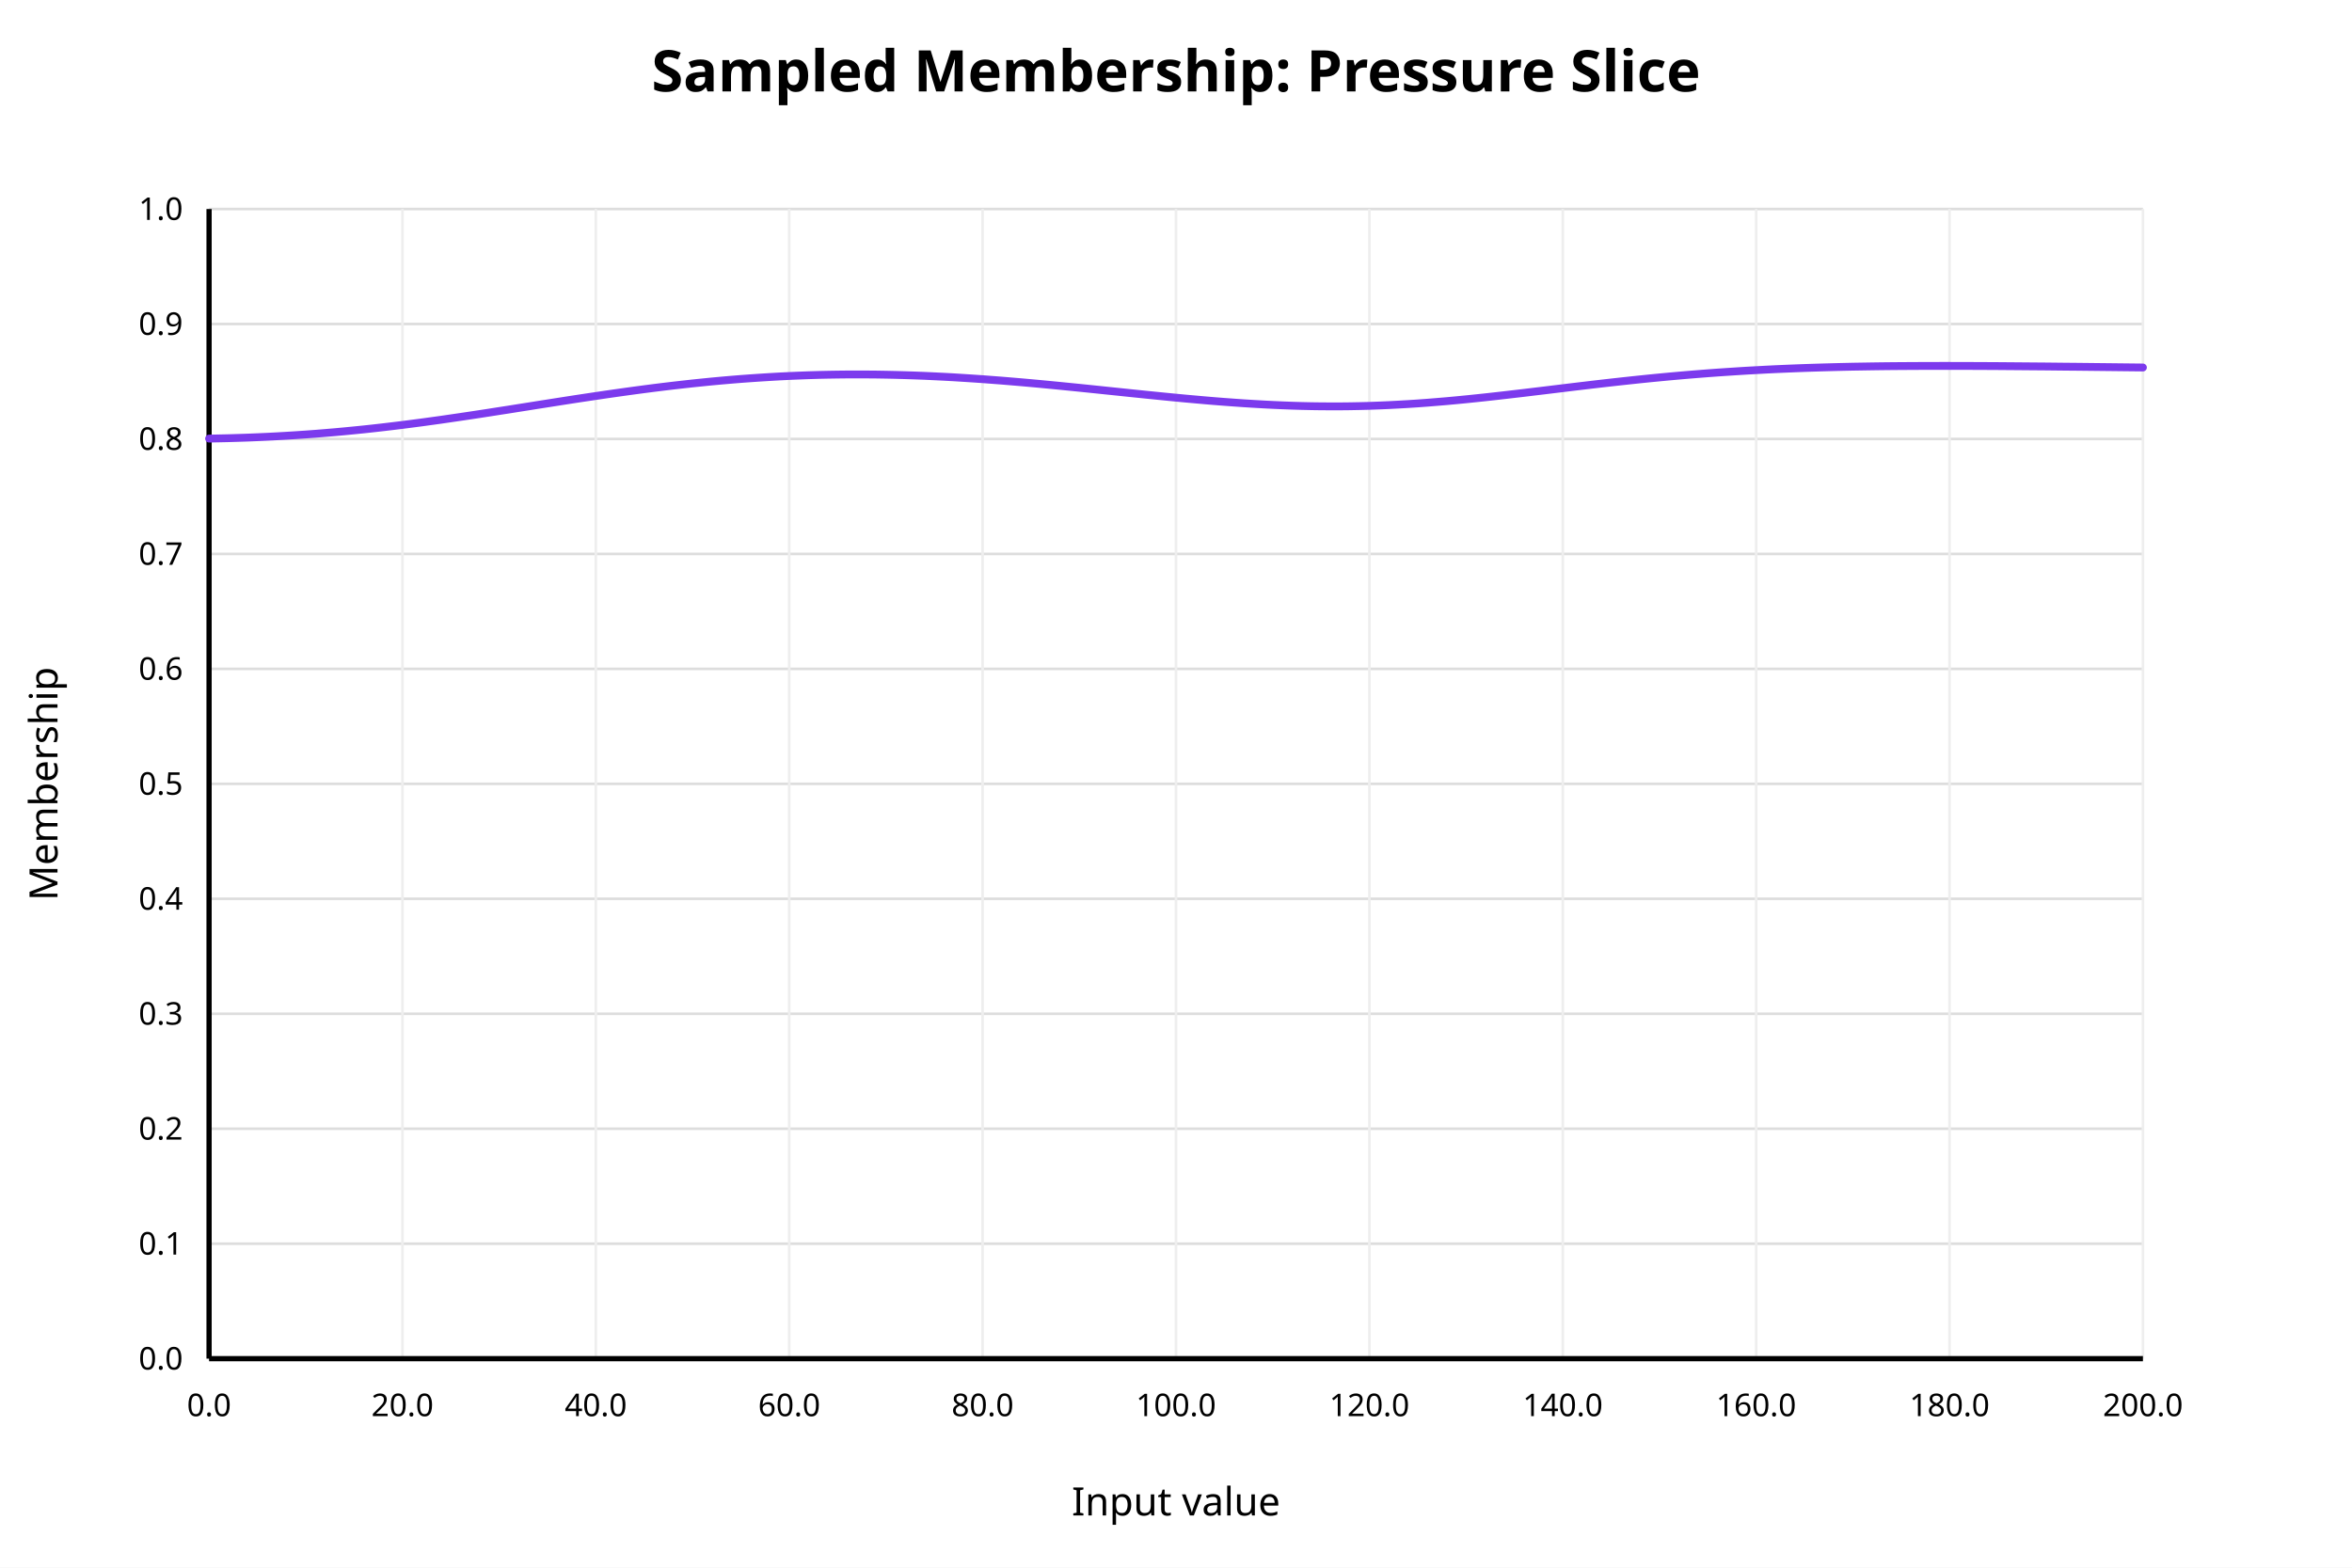
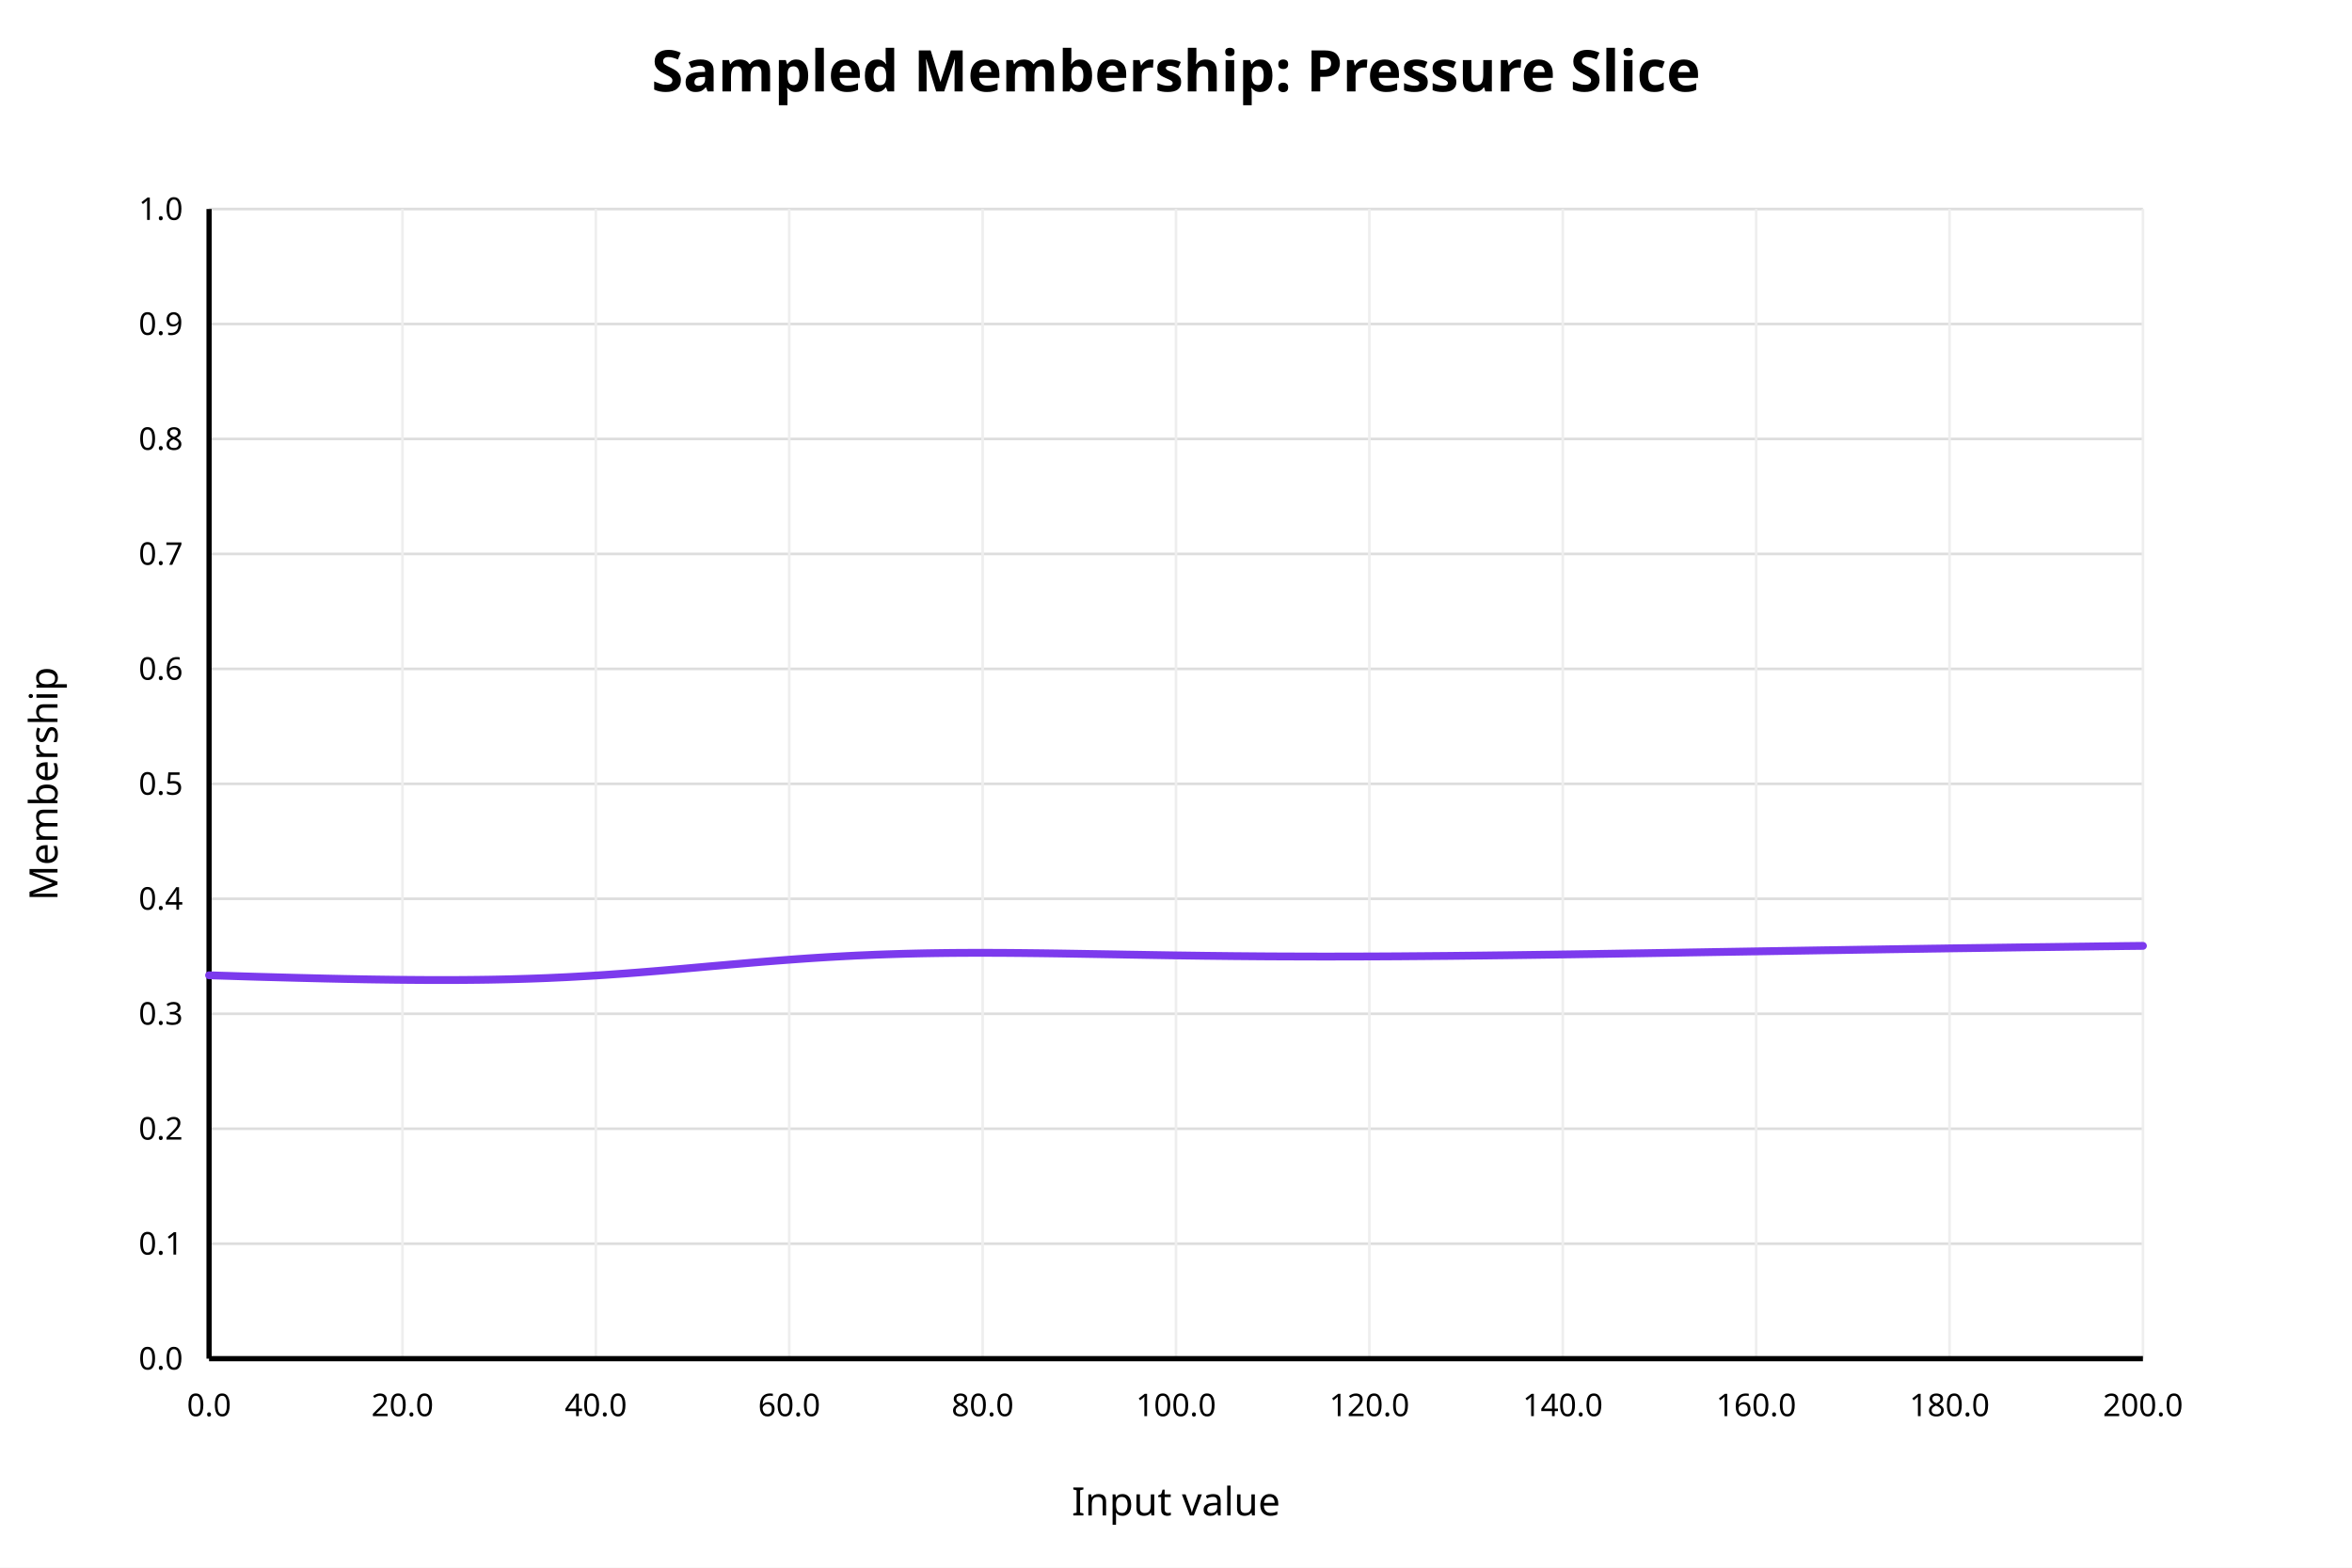
<svg xmlns="http://www.w3.org/2000/svg" width="900" height="600" viewBox="0 0 900 600">
  <rect x="0" y="0" width="900" height="600" fill="white" />
  <text x="450" y="35" text-anchor="middle" font-family="sans-serif" font-size="22" font-weight="bold" fill="black">Sampled Membership: Pressure Slice</text>
  <line x1="80" y1="520.00" x2="820" y2="520.00" stroke="#dddddd" stroke-width="1" />
  <text x="70" y="520.00" text-anchor="end" dominant-baseline="middle" font-family="sans-serif" font-size="12" fill="black">0.0</text>
  <line x1="80" y1="476.00" x2="820" y2="476.00" stroke="#dddddd" stroke-width="1" />
  <text x="70" y="476.00" text-anchor="end" dominant-baseline="middle" font-family="sans-serif" font-size="12" fill="black">0.1</text>
  <line x1="80" y1="432.00" x2="820" y2="432.00" stroke="#dddddd" stroke-width="1" />
  <text x="70" y="432.00" text-anchor="end" dominant-baseline="middle" font-family="sans-serif" font-size="12" fill="black">0.2</text>
  <line x1="80" y1="388.00" x2="820" y2="388.00" stroke="#dddddd" stroke-width="1" />
  <text x="70" y="388.00" text-anchor="end" dominant-baseline="middle" font-family="sans-serif" font-size="12" fill="black">0.3</text>
  <line x1="80" y1="344.00" x2="820" y2="344.00" stroke="#dddddd" stroke-width="1" />
  <text x="70" y="344.00" text-anchor="end" dominant-baseline="middle" font-family="sans-serif" font-size="12" fill="black">0.4</text>
  <line x1="80" y1="300.00" x2="820" y2="300.00" stroke="#dddddd" stroke-width="1" />
  <text x="70" y="300.00" text-anchor="end" dominant-baseline="middle" font-family="sans-serif" font-size="12" fill="black">0.5</text>
  <line x1="80" y1="256.00" x2="820" y2="256.00" stroke="#dddddd" stroke-width="1" />
  <text x="70" y="256.00" text-anchor="end" dominant-baseline="middle" font-family="sans-serif" font-size="12" fill="black">0.6</text>
  <line x1="80" y1="212.00" x2="820" y2="212.00" stroke="#dddddd" stroke-width="1" />
  <text x="70" y="212.00" text-anchor="end" dominant-baseline="middle" font-family="sans-serif" font-size="12" fill="black">0.7</text>
  <line x1="80" y1="168.00" x2="820" y2="168.00" stroke="#dddddd" stroke-width="1" />
  <text x="70" y="168.00" text-anchor="end" dominant-baseline="middle" font-family="sans-serif" font-size="12" fill="black">0.8</text>
  <line x1="80" y1="124.00" x2="820" y2="124.00" stroke="#dddddd" stroke-width="1" />
  <text x="70" y="124.00" text-anchor="end" dominant-baseline="middle" font-family="sans-serif" font-size="12" fill="black">0.9</text>
  <line x1="80" y1="80.00" x2="820" y2="80.00" stroke="#dddddd" stroke-width="1" />
  <text x="70" y="80.00" text-anchor="end" dominant-baseline="middle" font-family="sans-serif" font-size="12" fill="black">1.0</text>
  <line x1="80.00" y1="80" x2="80.00" y2="520" stroke="#eeeeee" stroke-width="1" />
  <text x="80.00" y="542" text-anchor="middle" font-family="sans-serif" font-size="12" fill="black">0.0</text>
  <line x1="154.00" y1="80" x2="154.00" y2="520" stroke="#eeeeee" stroke-width="1" />
  <text x="154.00" y="542" text-anchor="middle" font-family="sans-serif" font-size="12" fill="black">20.0</text>
  <line x1="228.00" y1="80" x2="228.00" y2="520" stroke="#eeeeee" stroke-width="1" />
  <text x="228.00" y="542" text-anchor="middle" font-family="sans-serif" font-size="12" fill="black">40.0</text>
  <line x1="302.00" y1="80" x2="302.00" y2="520" stroke="#eeeeee" stroke-width="1" />
  <text x="302.00" y="542" text-anchor="middle" font-family="sans-serif" font-size="12" fill="black">60.0</text>
  <line x1="376.00" y1="80" x2="376.00" y2="520" stroke="#eeeeee" stroke-width="1" />
  <text x="376.00" y="542" text-anchor="middle" font-family="sans-serif" font-size="12" fill="black">80.0</text>
  <line x1="450.00" y1="80" x2="450.00" y2="520" stroke="#eeeeee" stroke-width="1" />
  <text x="450.00" y="542" text-anchor="middle" font-family="sans-serif" font-size="12" fill="black">100.0</text>
  <line x1="524.00" y1="80" x2="524.00" y2="520" stroke="#eeeeee" stroke-width="1" />
  <text x="524.00" y="542" text-anchor="middle" font-family="sans-serif" font-size="12" fill="black">120.0</text>
  <line x1="598.00" y1="80" x2="598.00" y2="520" stroke="#eeeeee" stroke-width="1" />
  <text x="598.00" y="542" text-anchor="middle" font-family="sans-serif" font-size="12" fill="black">140.0</text>
  <line x1="672.00" y1="80" x2="672.00" y2="520" stroke="#eeeeee" stroke-width="1" />
  <text x="672.00" y="542" text-anchor="middle" font-family="sans-serif" font-size="12" fill="black">160.0</text>
  <line x1="746.00" y1="80" x2="746.00" y2="520" stroke="#eeeeee" stroke-width="1" />
  <text x="746.00" y="542" text-anchor="middle" font-family="sans-serif" font-size="12" fill="black">180.0</text>
  <line x1="820.00" y1="80" x2="820.00" y2="520" stroke="#eeeeee" stroke-width="1" />
  <text x="820.00" y="542" text-anchor="middle" font-family="sans-serif" font-size="12" fill="black">200.0</text>
  <line x1="80" y1="520" x2="820" y2="520" stroke="black" stroke-width="2" />
  <line x1="80" y1="80" x2="80" y2="520" stroke="black" stroke-width="2" />
  <text x="450" y="580" text-anchor="middle" font-family="sans-serif" font-size="15" fill="black">Input value</text>
  <text x="22" y="300" text-anchor="middle" font-family="sans-serif" font-size="15" fill="black" transform="rotate(-90 22 300)">Membership</text>
-   <polyline fill="none" stroke="#7c3aed" stroke-width="3" stroke-linejoin="round" stroke-linecap="round" points="80.00,167.86 83.70,167.79 87.40,167.71 91.10,167.60 94.80,167.48 98.50,167.33 102.20,167.17 105.90,166.98 109.60,166.77 113.30,166.54 117.00,166.29 120.70,166.02 124.40,165.72 128.10,165.41 131.80,165.07 135.50,164.71 139.20,164.34 142.90,163.94 146.60,163.52 150.30,163.08 154.00,162.63 157.70,162.15 161.40,161.67 165.10,161.16 168.80,160.65 172.50,160.11 176.20,159.57 179.90,159.02 183.60,158.46 187.30,157.89 191.00,157.31 194.70,156.74 198.40,156.15 202.10,155.57 205.80,154.98 209.50,154.40 213.20,153.82 216.90,153.24 220.60,152.67 224.30,152.11 228.00,151.56 231.70,151.01 235.40,150.48 239.10,149.96 242.80,149.45 246.50,148.96 250.20,148.48 253.90,148.02 257.60,147.58 261.30,147.16 265.00,146.75 268.70,146.37 272.40,146.00 276.10,145.66 279.80,145.34 283.50,145.04 287.20,144.77 290.90,144.52 294.60,144.29 298.30,144.08 302.00,143.90 305.70,143.75 309.40,143.61 313.10,143.50 316.80,143.42 320.50,143.36 324.20,143.32 327.90,143.31 331.60,143.32 335.30,143.35 339.00,143.41 342.70,143.49 346.40,143.59 350.10,143.71 353.80,143.85 357.50,144.02 361.20,144.20 364.90,144.40 368.60,144.63 372.30,144.87 376.00,145.12 379.70,145.40 383.40,145.68 387.10,145.99 390.80,146.30 394.50,146.63 398.20,146.97 401.90,147.32 405.60,147.68 409.30,148.05 413.00,148.42 416.70,148.80 420.40,149.18 424.10,149.57 427.80,149.95 431.50,150.34 435.20,150.72 438.90,151.10 442.60,151.47 446.30,151.84 450.00,152.20 453.70,152.55 457.40,152.88 461.10,153.21 464.80,153.52 468.50,153.81 472.20,154.08 475.90,154.34 479.60,154.57 483.30,154.78 487.00,154.97 490.70,155.13 494.40,155.27 498.10,155.38 501.80,155.46 505.50,155.51 509.20,155.53 512.90,155.53 516.60,155.49 520.30,155.42 524.00,155.33 527.70,155.20 531.40,155.04 535.10,154.85 538.80,154.64 542.50,154.40 546.20,154.13 549.90,153.83 553.60,153.52 557.30,153.18 561.00,152.82 564.70,152.44 568.40,152.05 572.10,151.64 575.80,151.22 579.50,150.79 583.20,150.36 586.90,149.91 590.60,149.47 594.30,149.02 598.00,148.57 601.70,148.12 605.40,147.68 609.10,147.24 612.80,146.81 616.50,146.39 620.20,145.98 623.90,145.58 627.60,145.19 631.30,144.81 635.00,144.45 638.70,144.10 642.40,143.77 646.10,143.45 649.80,143.15 653.50,142.86 657.20,142.59 660.90,142.34 664.60,142.10 668.30,141.87 672.00,141.67 675.70,141.47 679.40,141.29 683.10,141.13 686.80,140.98 690.50,140.84 694.20,140.72 697.90,140.61 701.60,140.51 705.30,140.42 709.00,140.34 712.70,140.28 716.40,140.22 720.10,140.17 723.80,140.13 727.50,140.10 731.20,140.08 734.90,140.06 738.60,140.05 742.30,140.04 746.00,140.04 749.70,140.05 753.40,140.06 757.10,140.07 760.80,140.09 764.50,140.11 768.20,140.14 771.90,140.17 775.60,140.20 779.30,140.23 783.00,140.26 786.70,140.30 790.40,140.34 794.10,140.37 797.80,140.41 801.50,140.45 805.20,140.49 808.90,140.53 812.60,140.57 816.30,140.61 820.00,140.65" />
+   <polyline fill="none" stroke="#7c3aed" stroke-width="3" stroke-linejoin="round" stroke-linecap="round" points="80.00,373.27 83.70,373.39 87.40,373.50 91.10,373.62 94.80,373.73 98.50,373.84 102.20,373.94 105.90,374.04 109.60,374.14 113.30,374.24 117.00,374.33 120.70,374.42 124.40,374.51 128.10,374.59 131.80,374.67 135.50,374.74 139.20,374.81 142.90,374.87 146.60,374.92 150.30,374.97 154.00,375.01 157.70,375.04 161.40,375.07 165.10,375.08 168.80,375.09 172.50,375.09 176.20,375.07 179.90,375.04 183.60,375.00 187.30,374.95 191.00,374.88 194.70,374.80 198.40,374.70 202.10,374.59 205.80,374.46 209.50,374.32 213.20,374.15 216.90,373.98 220.60,373.78 224.30,373.57 228.00,373.35 231.70,373.11 235.40,372.85 239.10,372.59 242.80,372.31 246.50,372.02 250.20,371.72 253.90,371.41 257.60,371.09 261.30,370.77 265.00,370.44 268.70,370.11 272.40,369.78 276.10,369.46 279.80,369.13 283.50,368.81 287.20,368.49 290.90,368.18 294.60,367.88 298.30,367.59 302.00,367.31 305.70,367.04 309.40,366.78 313.10,366.54 316.80,366.31 320.50,366.10 324.20,365.90 327.90,365.71 331.60,365.55 335.30,365.39 339.00,365.26 342.70,365.14 346.40,365.03 350.10,364.94 353.80,364.86 357.50,364.80 361.20,364.75 364.90,364.71 368.60,364.69 372.30,364.67 376.00,364.67 379.70,364.68 383.40,364.69 387.10,364.72 390.80,364.75 394.50,364.79 398.20,364.83 401.90,364.88 405.60,364.93 409.30,364.99 413.00,365.05 416.70,365.11 420.40,365.17 424.10,365.23 427.80,365.29 431.50,365.36 435.20,365.42 438.90,365.48 442.60,365.54 446.30,365.60 450.00,365.66 453.70,365.71 457.40,365.76 461.10,365.81 464.80,365.85 468.50,365.89 472.20,365.93 475.90,365.96 479.60,365.99 483.30,366.02 487.00,366.04 490.70,366.06 494.40,366.07 498.10,366.08 501.80,366.09 505.50,366.10 509.20,366.10 512.90,366.09 516.60,366.09 520.30,366.08 524.00,366.06 527.70,366.05 531.40,366.03 535.10,366.01 538.80,365.98 542.50,365.95 546.20,365.92 549.90,365.89 553.60,365.86 557.30,365.82 561.00,365.78 564.70,365.74 568.40,365.70 572.10,365.65 575.80,365.61 579.50,365.56 583.20,365.51 586.90,365.46 590.60,365.41 594.30,365.36 598.00,365.30 601.70,365.25 605.40,365.19 609.10,365.14 612.80,365.08 616.50,365.02 620.20,364.96 623.90,364.90 627.60,364.85 631.30,364.79 635.00,364.73 638.70,364.67 642.40,364.61 646.10,364.54 649.80,364.48 653.50,364.42 657.20,364.36 660.90,364.30 664.60,364.24 668.30,364.18 672.00,364.12 675.70,364.06 679.40,364.00 683.10,363.94 686.80,363.88 690.50,363.82 694.20,363.76 697.90,363.70 701.60,363.65 705.30,363.59 709.00,363.53 712.70,363.47 716.40,363.42 720.10,363.36 723.80,363.30 727.50,363.25 731.20,363.19 734.90,363.14 738.60,363.08 742.30,363.03 746.00,362.97 749.70,362.92 753.40,362.87 757.10,362.82 760.80,362.77 764.50,362.71 768.20,362.66 771.90,362.61 775.60,362.56 779.30,362.51 783.00,362.47 786.70,362.42 790.40,362.37 794.10,362.32 797.80,362.28 801.50,362.23 805.20,362.18 808.90,362.14 812.60,362.09 816.30,362.05 820.00,362.01" />
</svg>
